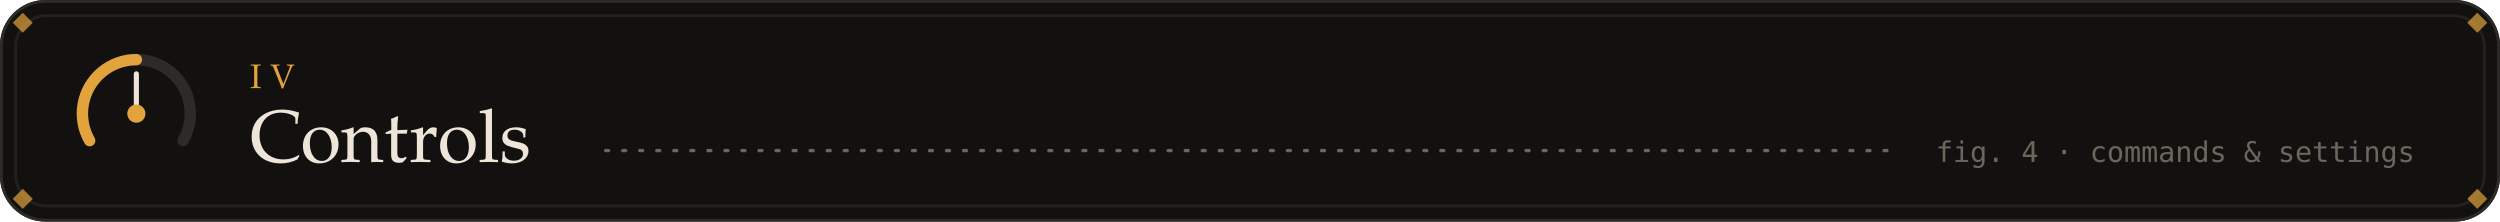
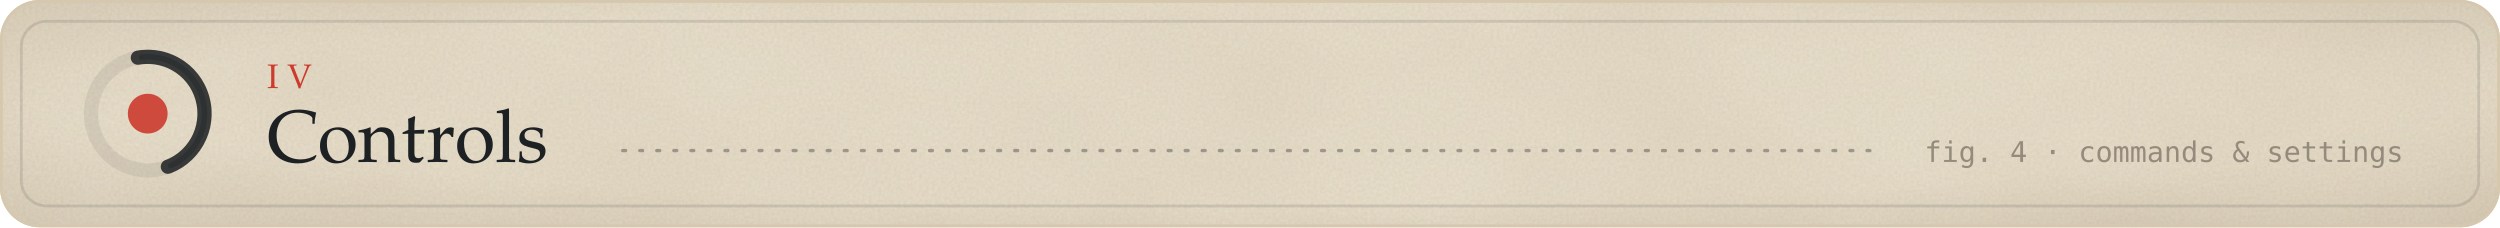
- <svg xmlns="http://www.w3.org/2000/svg" viewBox="0 0 880 78" width="880" height="78" role="img" aria-label="IV. Controls">
+ <svg xmlns="http://www.w3.org/2000/svg" viewBox="0 0 880 80" width="880" height="80" role="img" aria-label="IV. Controls">
  <defs>
+     <filter id="s3-fibre" x="0" y="0" width="100%" height="100%">
+       <feTurbulence type="fractalNoise" baseFrequency="0.011 0.018" numOctaves="3" seed="11" />
+       <feColorMatrix values="0 0 0 0 0.55  0 0 0 0 0.45  0 0 0 0 0.3  0 0 0 0.22 0" />
+     </filter>
+     <filter id="s3-grain" x="0" y="0" width="100%" height="100%">
+       <feTurbulence type="fractalNoise" baseFrequency="0.9" numOctaves="2" seed="4" stitchTiles="stitch" />
+       <feColorMatrix values="0 0 0 0 0.3  0 0 0 0 0.25  0 0 0 0 0.18  0 0 0 0.16 0" />
+     </filter>
+     <radialGradient id="s3-vignette" cx="0.5" cy="0.45" r="0.75">
+       <stop offset="0.6" stop-color="#7a6648" stop-opacity="0" />
+       <stop offset="1" stop-color="#7a6648" stop-opacity="0.16" />
+     </radialGradient>
    <clipPath id="s3-clip">
-       <rect width="880" height="78" rx="16" />
+       <rect width="880" height="80" rx="14" />
    </clipPath>
-     <radialGradient id="s3-ember">
-       <stop offset="0" stop-color="#e2a23c" stop-opacity="0.5" />
-       <stop offset="1" stop-color="#e2a23c" stop-opacity="0" />
-     </radialGradient>
  </defs>
  <g clip-path="url(#s3-clip)">
-     <rect width="880" height="78" fill="#121110" />
+     <rect width="880" height="80" fill="#ebe2cf" />
+     <rect width="880" height="80" filter="url(#s3-fibre)" />
+     <rect width="880" height="80" filter="url(#s3-grain)" />
+     <rect width="880" height="80" fill="url(#s3-vignette)" />
+     <circle cx="52" cy="40" r="20" fill="none" stroke="#1d2124" stroke-opacity="0.08" stroke-width="5" />
+     <circle cx="52" cy="40" r="20" fill="none" stroke="#1d2124" stroke-width="5" stroke-opacity="0.85" stroke-linecap="round" stroke-dasharray="59.06 125.66" transform="rotate(-100 52 40)">
+       <animate attributeName="stroke-dasharray" from="0 125.66" to="59.06 125.66" dur="1.6s" calcMode="spline" keyTimes="0;1" keySplines="0.22 1 0.36 1" fill="freeze" />
+     </circle>
+     <circle cx="52" cy="40" r="20" fill="none" stroke="#1d2124" stroke-width="2" stroke-opacity="0.35" stroke-linecap="round" stroke-dasharray="56.55 125.66" transform="rotate(-96 52 40)">
+       <animate attributeName="stroke-dasharray" from="0 125.66" to="56.55 125.66" dur="1.6s" calcMode="spline" keyTimes="0;1" keySplines="0.22 1 0.36 1" fill="freeze" />
+     </circle>
+     <circle cx="52" cy="40" r="7" fill="#cc3b2e" opacity="0.9" />
+     <text x="94" y="31" font-family="Georgia, 'Iowan Old Style', 'Palatino Linotype', 'Times New Roman', serif" font-size="12" fill="#cc3b2e" letter-spacing="3">IV</text>
+     <text x="94" y="57" font-family="Georgia, 'Iowan Old Style', 'Palatino Linotype', 'Times New Roman', serif" font-size="26" fill="#1d2124">Controls</text>
+     <line x1="219.2" y1="53" x2="661.2" y2="53" stroke="#1d2124" stroke-opacity="0.35" stroke-width="1.2" stroke-dasharray="1 5" stroke-linecap="round" />
+     <text x="846" y="57" font-family="ui-monospace, SFMono-Regular, Menlo, Consolas, 'DejaVu Sans Mono', monospace" font-size="10" fill="#958b7c" text-anchor="end">fig. 4 · commands &amp; settings</text>
  </g>
-   <rect x="0.5" y="0.5" width="879" height="77" rx="15.5" fill="none" stroke="#2d2b27" />
-   <rect x="5.5" y="5.5" width="869" height="67" rx="11" fill="none" stroke="#23211e" />
-   <rect x="5.5" y="5.5" width="5" height="5" fill="#e2a23c" opacity="0.7" transform="rotate(45 8 8)" />
-   <rect x="869.5" y="5.5" width="5" height="5" fill="#e2a23c" opacity="0.7" transform="rotate(45 872 8)" />
-   <rect x="5.5" y="67.5" width="5" height="5" fill="#e2a23c" opacity="0.7" transform="rotate(45 8 70)" />
-   <rect x="869.5" y="67.5" width="5" height="5" fill="#e2a23c" opacity="0.7" transform="rotate(45 872 70)" />
-   <path d="M 31.55 49.5 A 19 19 0 1 1 64.45 49.5" fill="none" stroke="#2d2b27" stroke-width="4" stroke-linecap="round" />
-   <path d="M 31.55 49.5 A 19 19 0 1 1 64.45 49.5" fill="none" stroke="#e2a23c" stroke-width="4" stroke-linecap="round" stroke-dasharray="39.8 79.59">
-     <animate attributeName="stroke-dasharray" from="0 79.59" to="39.8 79.59" dur="1.4s" calcMode="spline" keyTimes="0;1" keySplines="0.22 1 0.36 1" fill="freeze" />
-   </path>
-   <g transform="rotate(270 48 40)">
-     <animateTransform attributeName="transform" type="rotate" from="150 48 40" to="270 48 40" dur="1.4s" calcMode="spline" keyTimes="0;1" keySplines="0.22 1 0.36 1" fill="freeze" />
-     <line x1="48" y1="40" x2="62" y2="40" stroke="#ece5d8" stroke-width="1.8" stroke-linecap="round" />
-   </g>
-   <circle cx="48" cy="40" r="3.2" fill="#e2a23c" />
-   <text x="88" y="31" font-family="Georgia, 'Iowan Old Style', 'Palatino Linotype', 'Times New Roman', serif" font-size="12" fill="#e2a23c" letter-spacing="3">IV</text>
-   <text x="88" y="57" font-family="Georgia, 'Iowan Old Style', 'Palatino Linotype', 'Times New Roman', serif" font-size="26" fill="#ece5d8">Controls</text>
-   <line x1="213.2" y1="53" x2="665.2" y2="53" stroke="#6c655b" stroke-width="1.2" stroke-dasharray="1 5" stroke-linecap="round" />
-   <text x="850" y="57" font-family="ui-monospace, SFMono-Regular, Menlo, Consolas, 'DejaVu Sans Mono', monospace" font-size="10" fill="#6c655b" text-anchor="end">fig. 4 · commands &amp; settings</text>
+   <rect x="0.5" y="0.5" width="879" height="79" rx="13.5" fill="none" stroke="#d5c8ae" />
+   <rect x="7.5" y="7.5" width="865" height="65" rx="9" fill="none" stroke="#1d2124" stroke-opacity="0.12" />
</svg>
